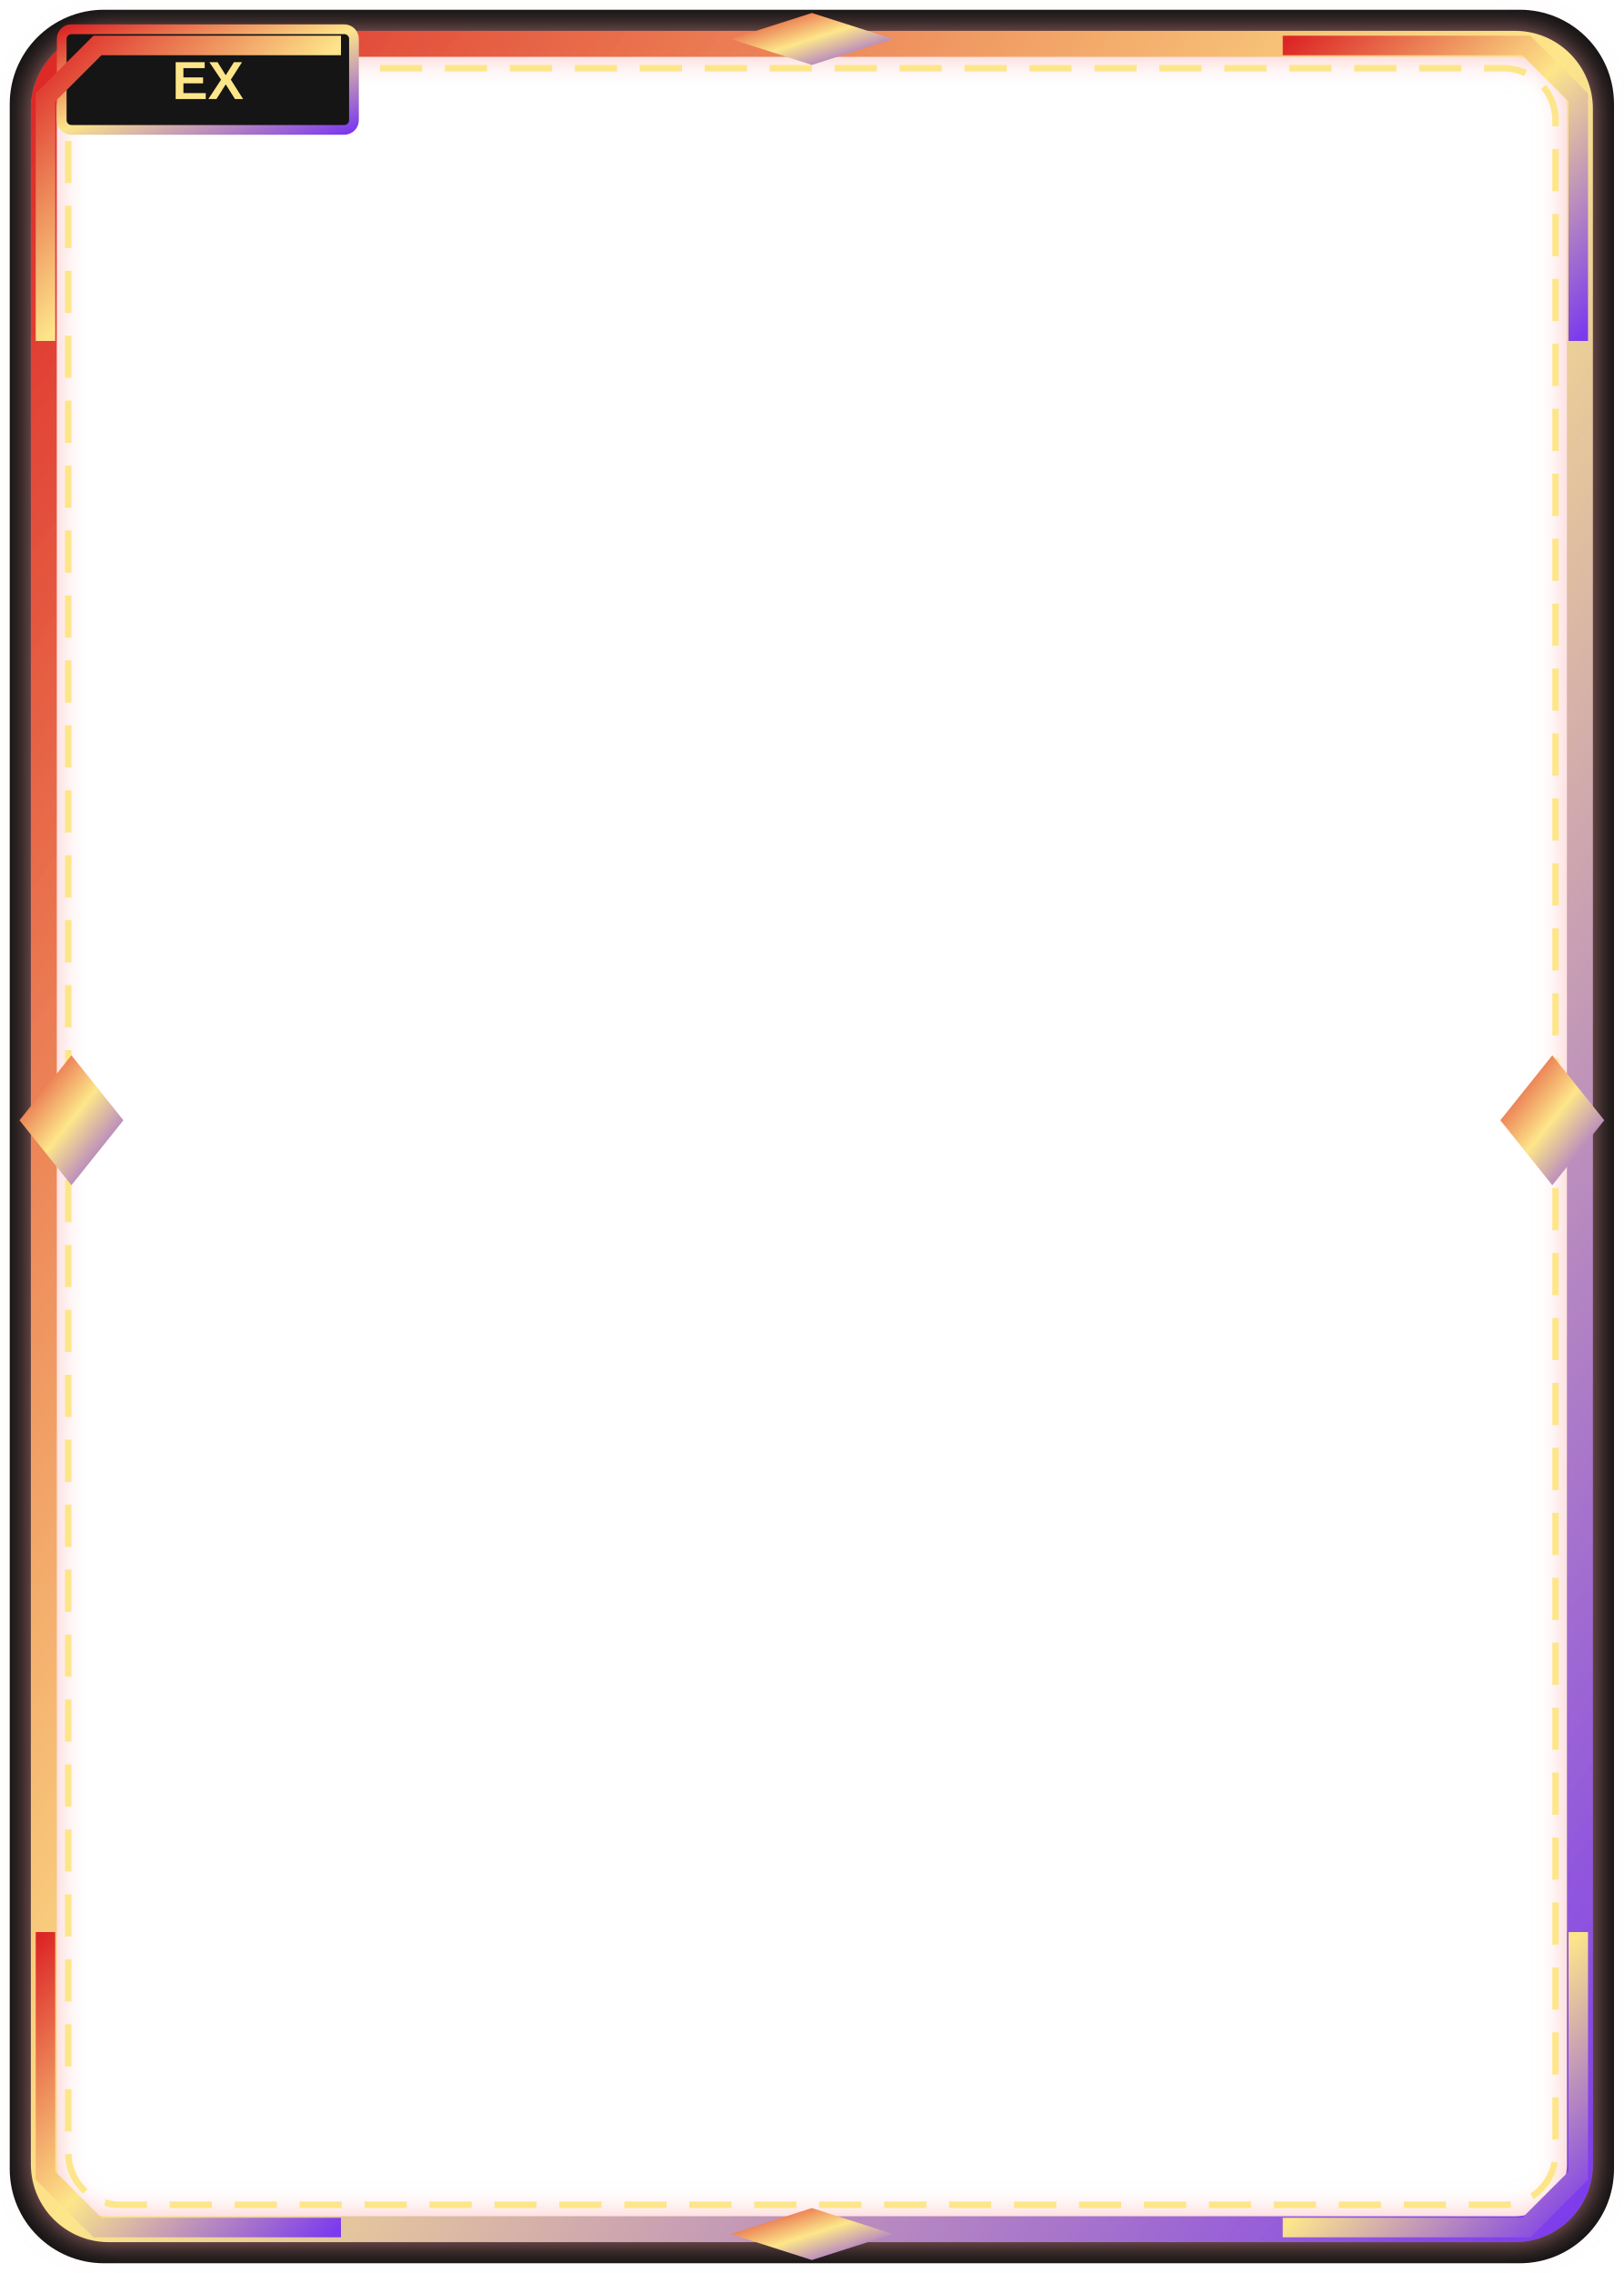
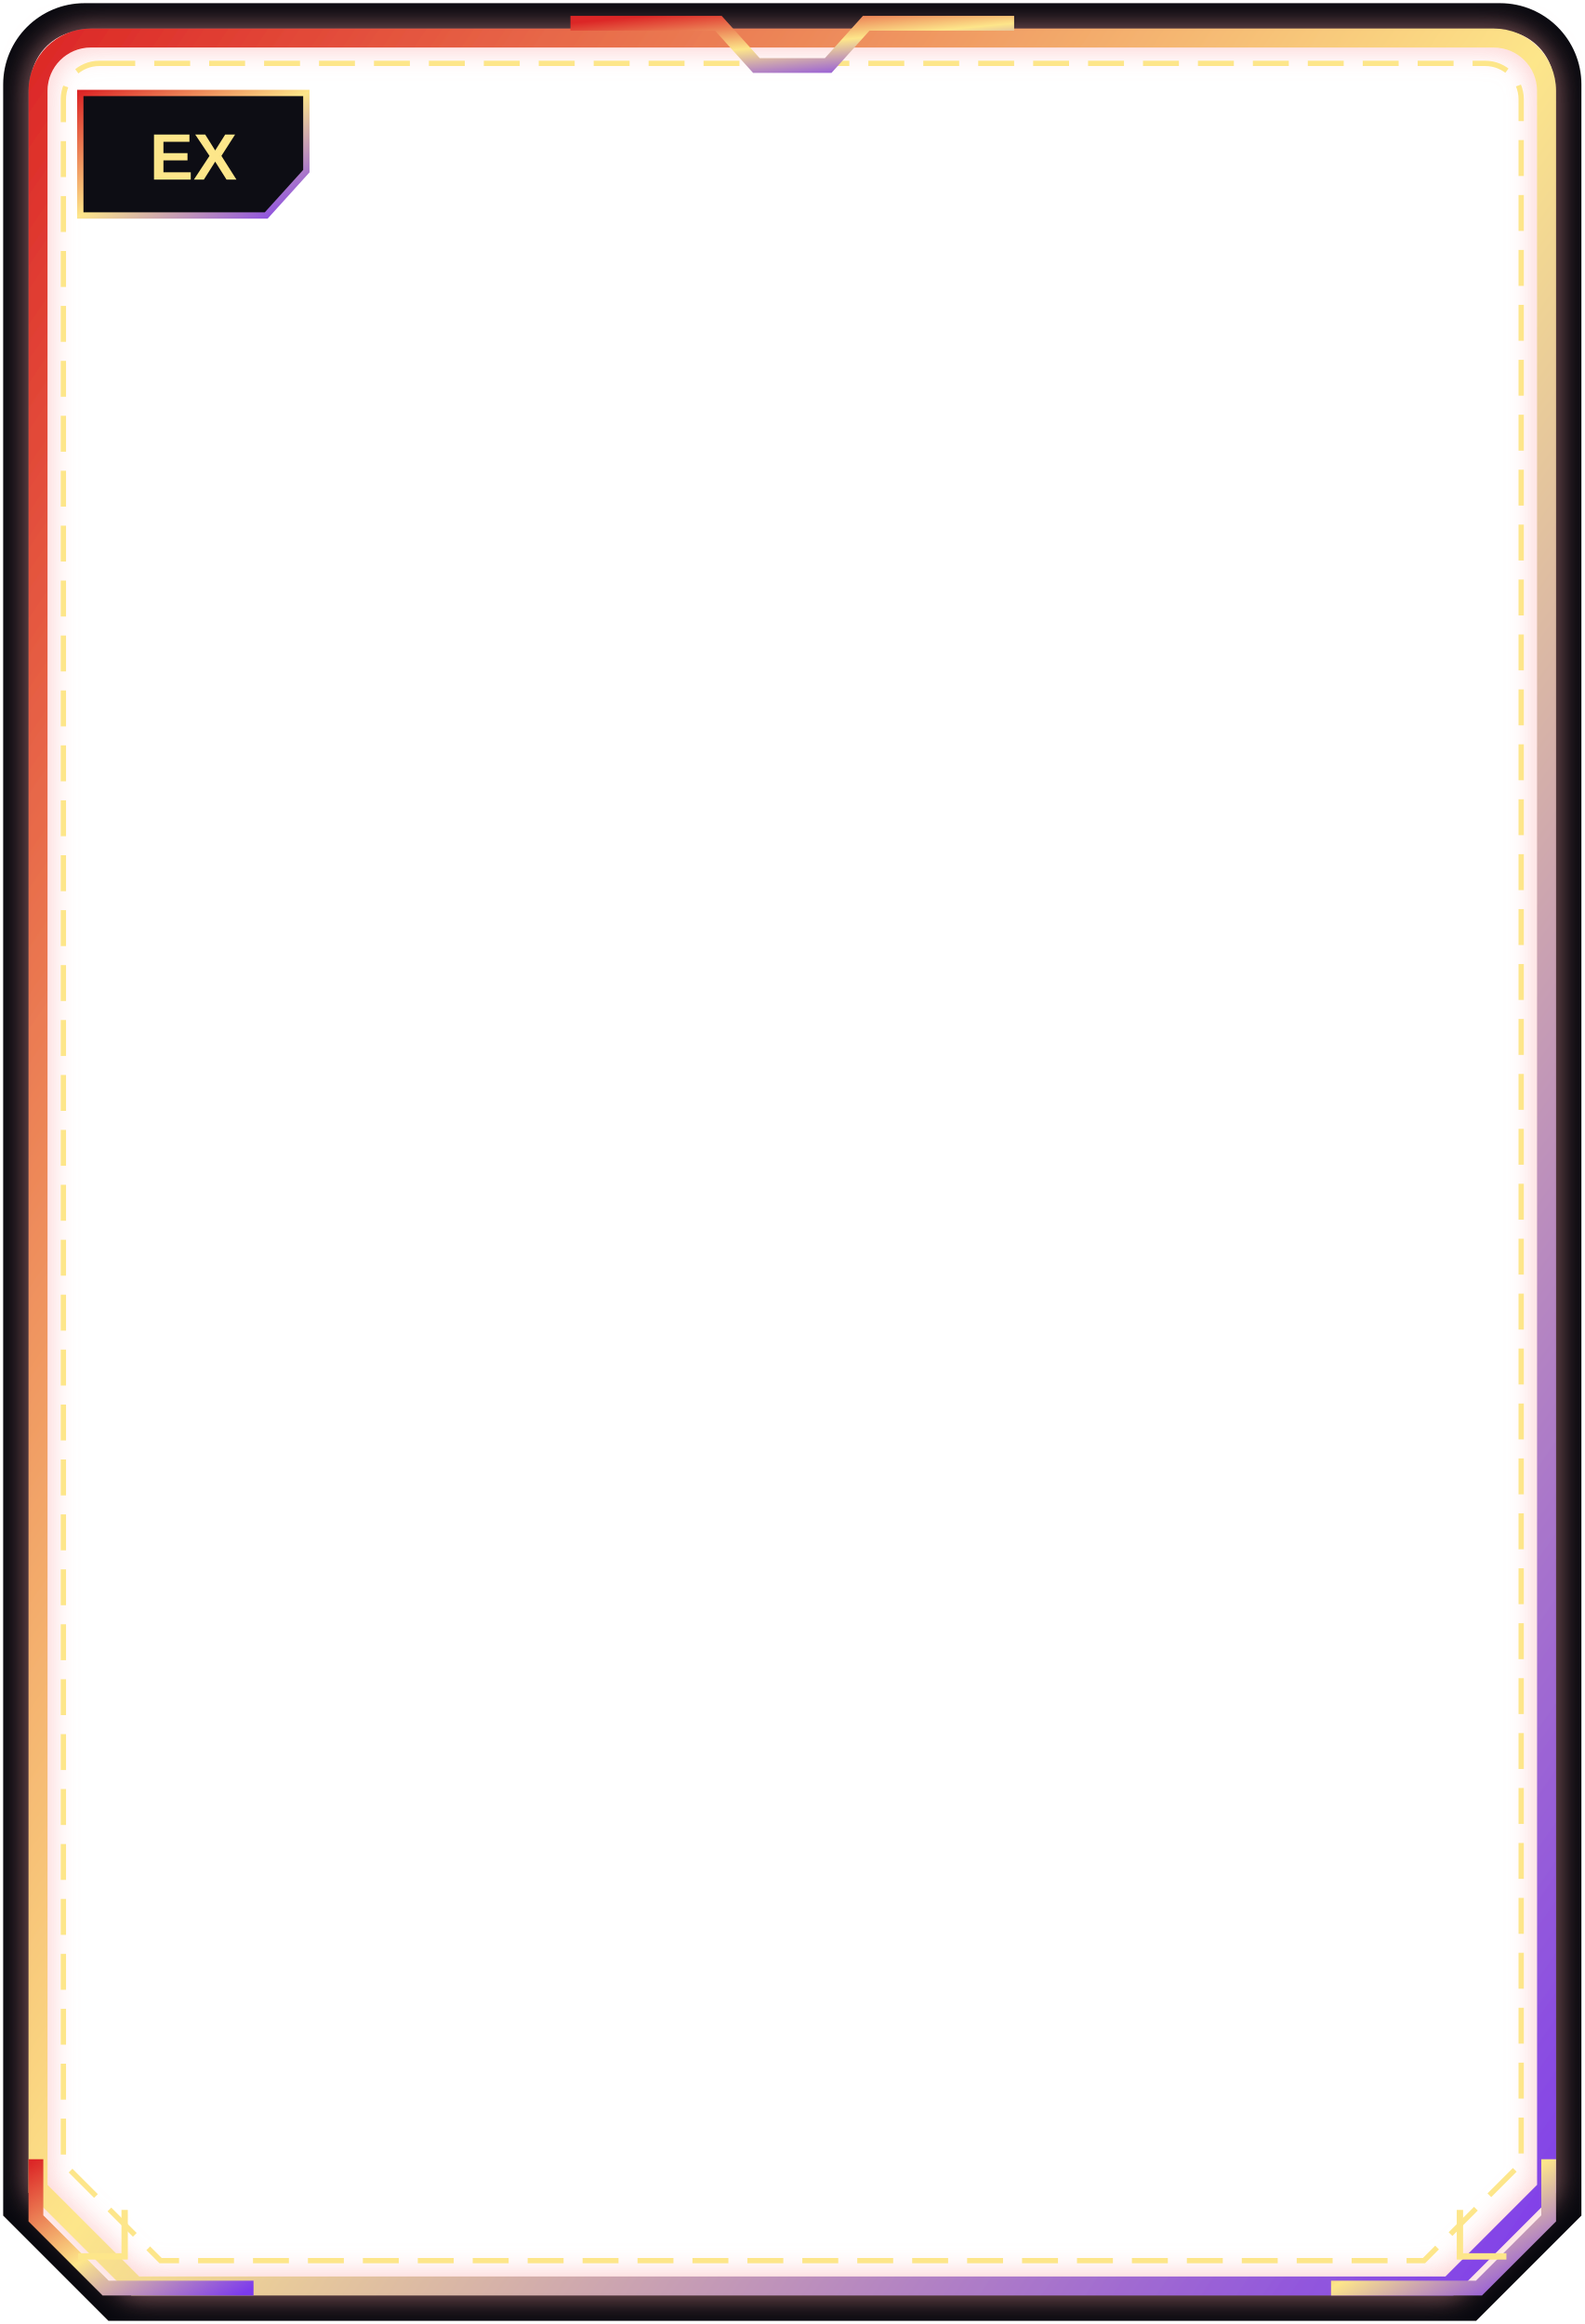
- <svg xmlns="http://www.w3.org/2000/svg" width="1000" height="1400" viewBox="0 0 1000 1400">
+ <svg xmlns="http://www.w3.org/2000/svg" width="1500" height="2200" viewBox="0 0 1500 2200">
  <defs>
    <linearGradient id="rarityStroke" x1="0" y1="0" x2="1" y2="1">
      <stop offset="0" stop-color="#dc2626" />
      <stop offset=".5" stop-color="#fde68a" />
      <stop offset="1" stop-color="#7c3aed" />
    </linearGradient>
    <filter id="glow" x="-20%" y="-20%" width="140%" height="140%">
-       <feGaussianBlur stdDeviation="9" result="b" />
+       <feGaussianBlur stdDeviation="13" result="b" />
      <feFlood flood-color="#fca5a5" flood-opacity=".7" />
      <feComposite in2="b" operator="in" />
      <feMerge>
        <feMergeNode />
        <feMergeNode in="SourceGraphic" />
      </feMerge>
    </filter>
  </defs>
-   <rect x="16" y="16" width="968" height="1368" rx="48" fill="none" stroke="#111" stroke-width="20" />
-   <rect x="27" y="27" width="946" height="1346" rx="40" fill="none" stroke="url(#rarityStroke)" stroke-width="16" filter="url(#glow)" />
-   <rect x="42" y="42" width="916" height="1316" rx="32" fill="none" stroke="#fde68a" stroke-width="4" stroke-dasharray="26 14" />
-   <g id="rarity-badge" transform="translate(38 18)">
-     <rect width="180" height="62" rx="6" fill="#151515" stroke="url(#rarityStroke)" stroke-width="6" />
-     <text x="90" y="43" text-anchor="middle" font-family="Arial, Helvetica, sans-serif" font-size="33" font-weight="900" fill="#fde68a">EX</text>
+   <path d="M80 16 H1420 A64 64 0 0 1 1484 80 V2092 L1392 2184 H108 L16 2092 V80 A64 64 0 0 1 80 16 Z" fill="none" stroke="#08080e" stroke-width="26" />
+   <path d="M86 36 H1414 A50 50 0 0 1 1464 86 V2072 L1372 2164 H128 L36 2072 V86 A50 50 0 0 1 86 36 Z" fill="none" stroke="url(#rarityStroke)" stroke-width="18" filter="url(#glow)" />
+   <path d="M94 60 H1406 A34 34 0 0 1 1440 94 V2048 L1348 2140 H152 L60 2048 V94 A34 34 0 0 1 94 60 Z" fill="none" stroke="#fde68a" stroke-width="5" stroke-dasharray="34 18" />
+   <path d="M540 22 L680 22 L716 62 L784 62 L820 22 L960 22" fill="none" stroke="url(#rarityStroke)" stroke-width="14" />
+   <path d="M34 2044 L34 2100 L100 2166 L240 2166" fill="none" stroke="url(#rarityStroke)" stroke-width="14" />
+   <path d="M1466 2044 L1466 2100 L1400 2166 L1260 2166" fill="none" stroke="url(#rarityStroke)" stroke-width="14" />
+   <path d="M74 2136 l44 0 l0 -44" fill="none" stroke="#fde68a" stroke-width="6" />
+   <path d="M1426 2136 l-44 0 l0 -44" fill="none" stroke="#fde68a" stroke-width="6" />
+   <g id="rarity-badge" transform="translate(76 88)">
+     <path d="M0 0 L214 0 L214 74 L176 116 L0 116 Z" fill="#0d0d14" stroke="url(#rarityStroke)" stroke-width="6" />
+     <text x="107" y="82" text-anchor="middle" font-family="Arial, Helvetica, sans-serif" font-size="62" font-weight="900" fill="#fde68a">EX</text>
  </g>
-   <path d="M28 210 L28 60 L60 28 L210 28" fill="none" stroke="url(#rarityStroke)" stroke-width="12" />
-   <path d="M972 210 L972 60 L940 28 L790 28" fill="none" stroke="url(#rarityStroke)" stroke-width="12" />
-   <path d="M28 1190 L28 1340 L60 1372 L210 1372" fill="none" stroke="url(#rarityStroke)" stroke-width="12" />
-   <path d="M972 1190 L972 1340 L940 1372 L790 1372" fill="none" stroke="url(#rarityStroke)" stroke-width="12" />
-   <path d="M450 24 L500 8 L550 24 L500 40 Z" fill="url(#rarityStroke)" />
-   <path d="M450 1376 L500 1360 L550 1376 L500 1392 Z" fill="url(#rarityStroke)" />
-   <path d="M12 690 L44 650 L76 690 L44 730 Z" fill="url(#rarityStroke)" />
-   <path d="M988 690 L956 650 L924 690 L956 730 Z" fill="url(#rarityStroke)" />
</svg>
